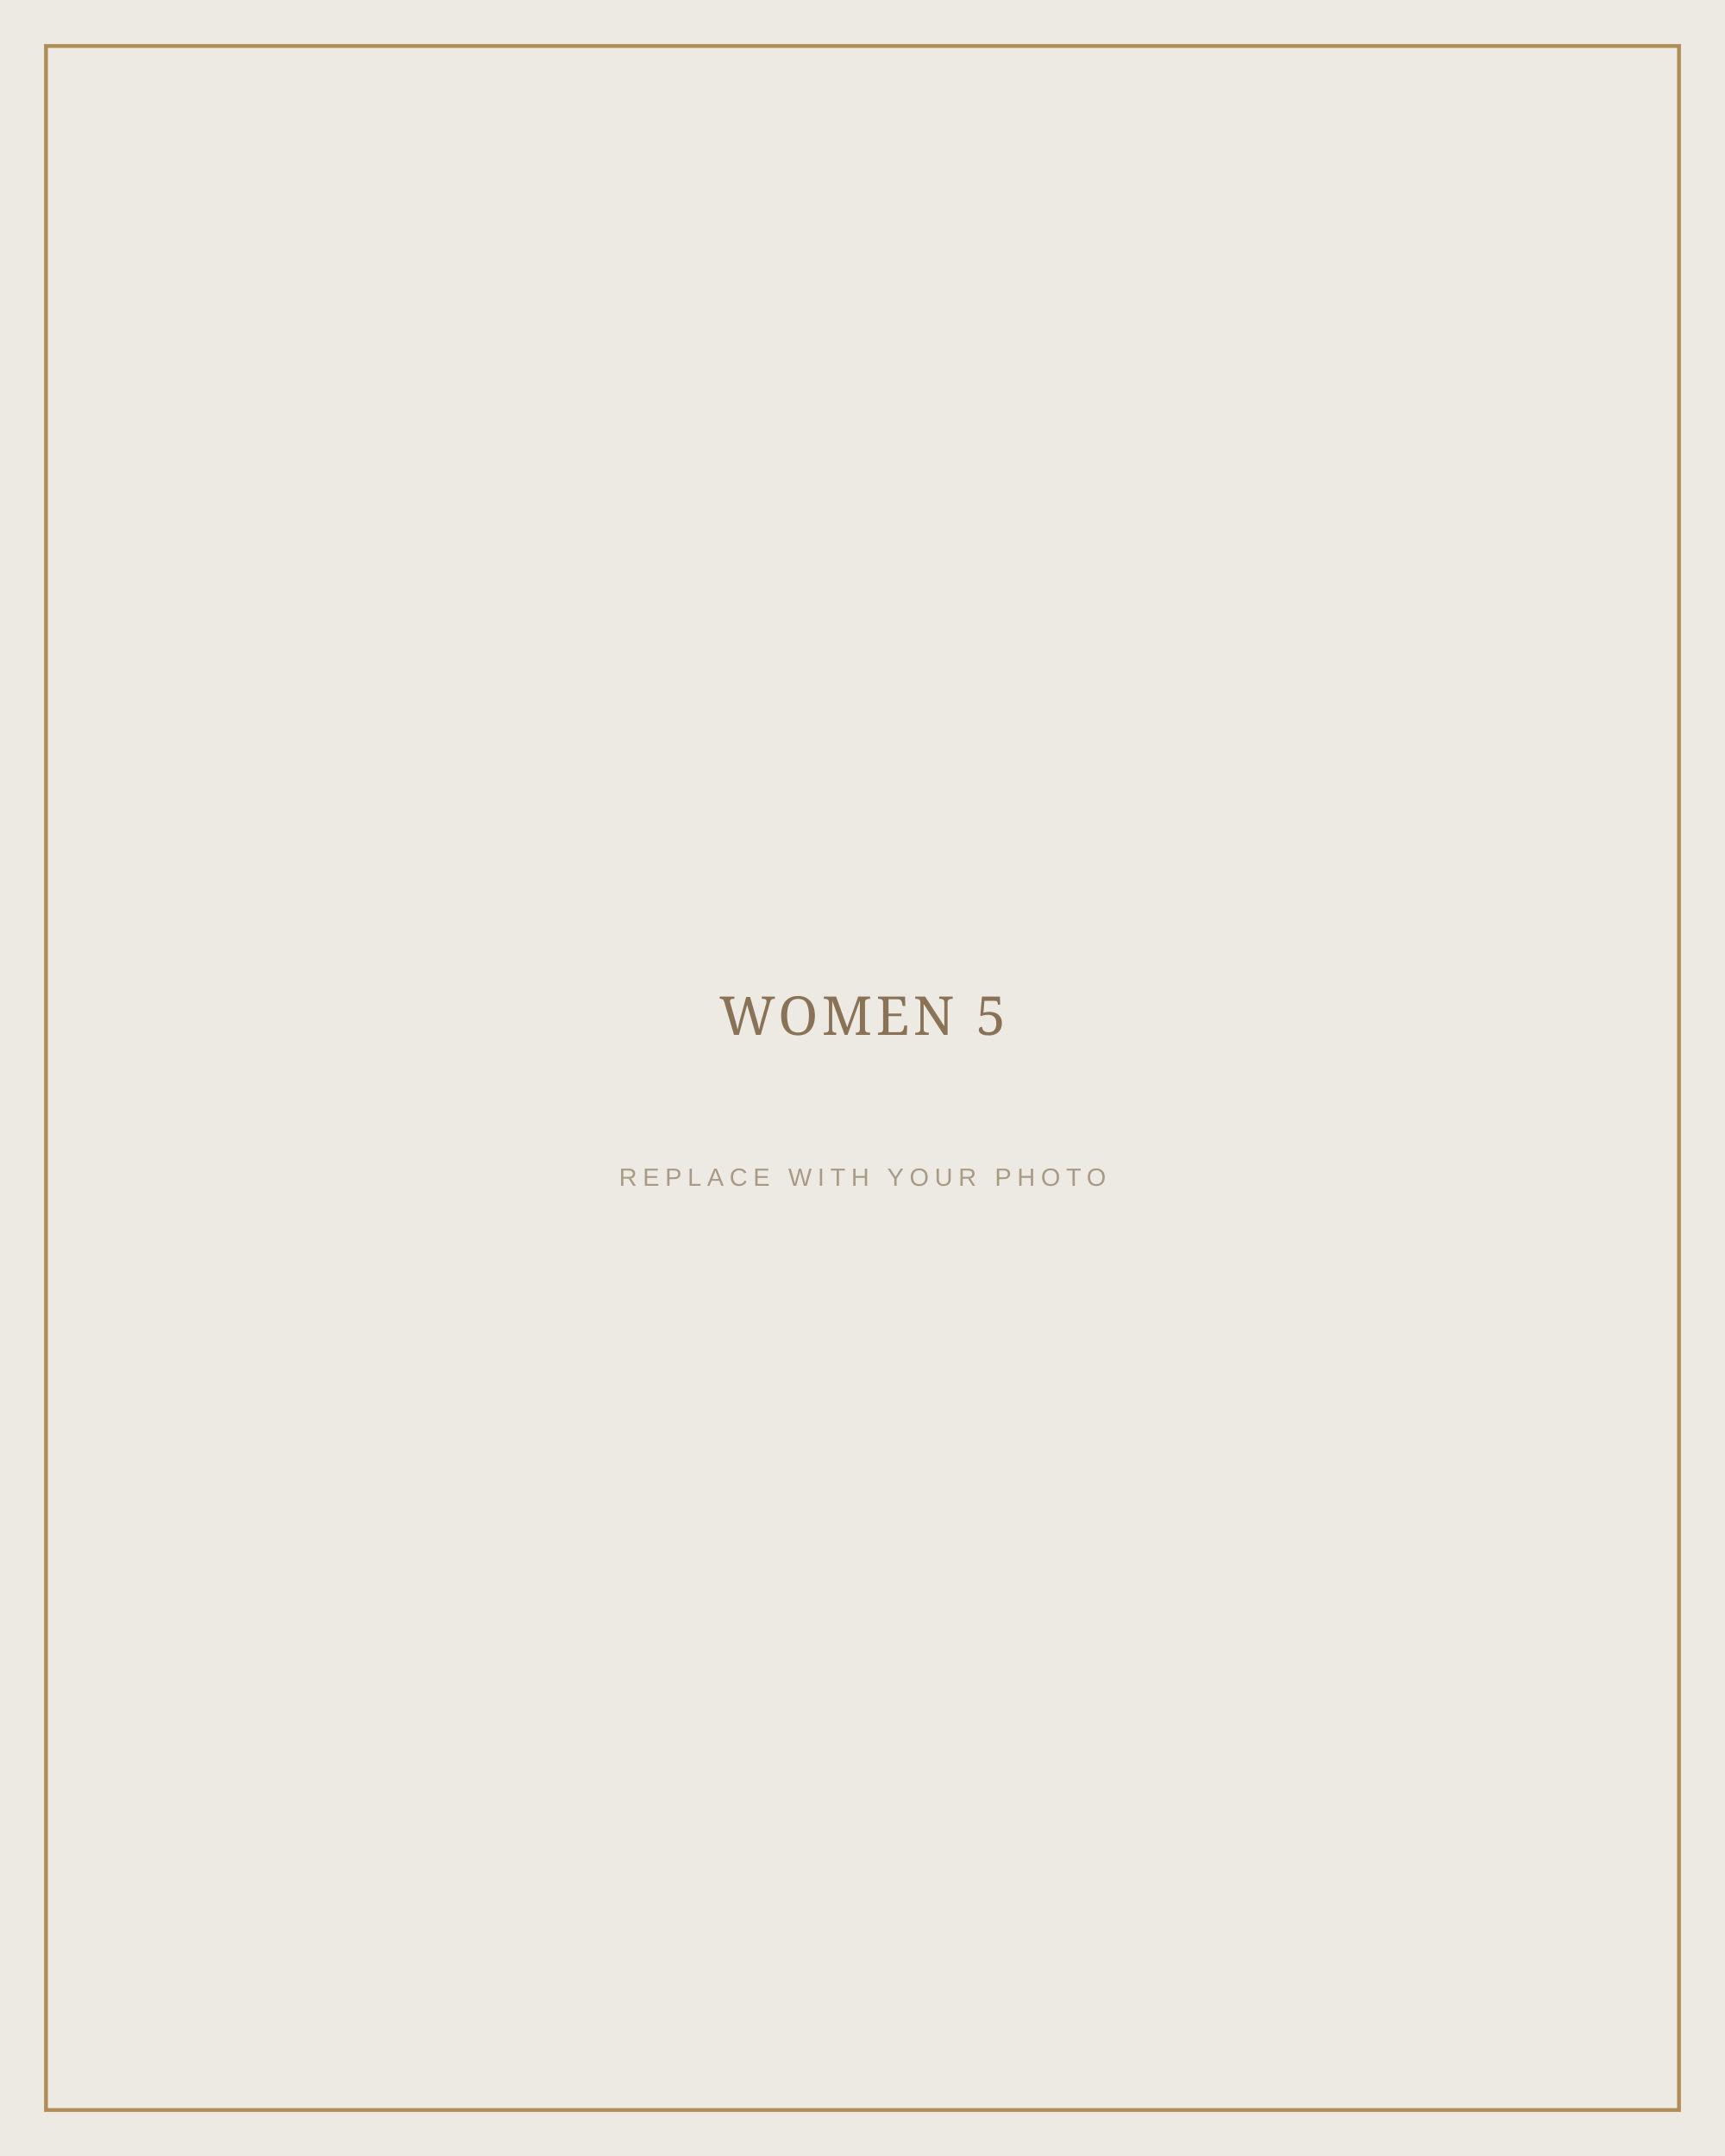
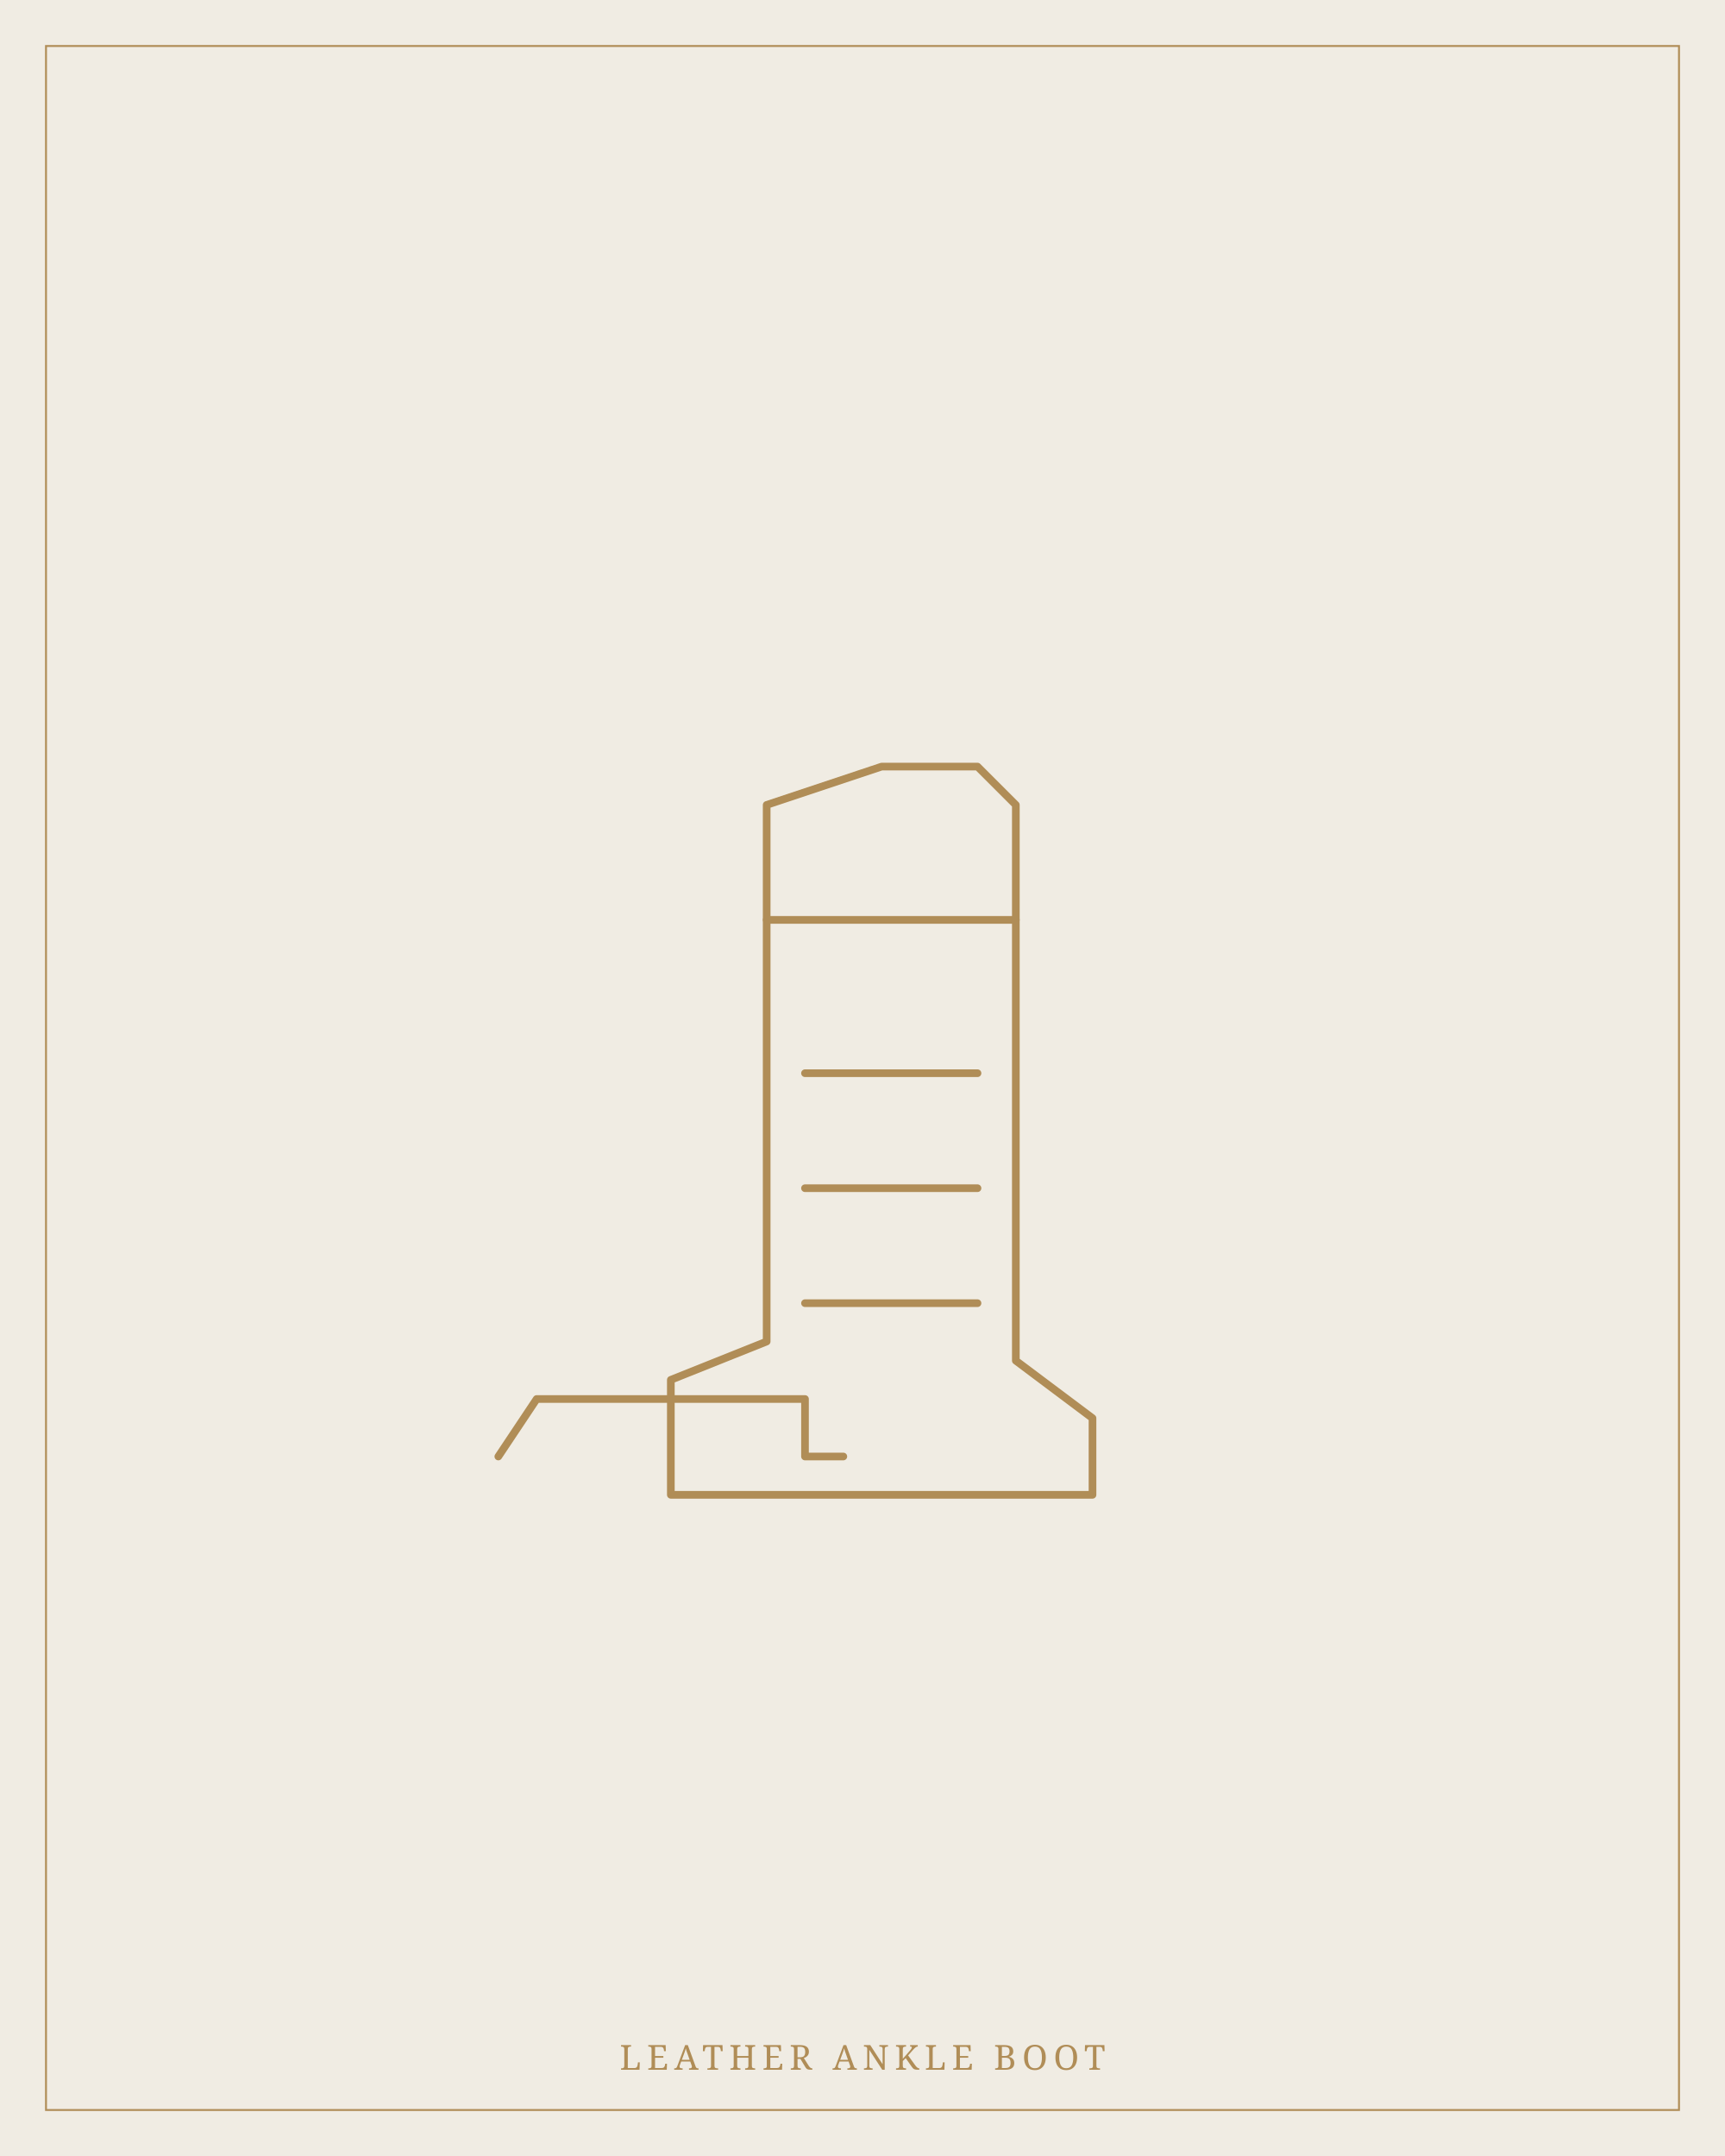
<svg xmlns="http://www.w3.org/2000/svg" viewBox="0 0 900 1125">
-   <rect width="900" height="1125" fill="#EDEAE3" />
-   <rect x="24" y="24" width="852" height="1077" fill="none" stroke="#B08D57" stroke-width="2" />
-   <text x="50%" y="48%" text-anchor="middle" font-family="Georgia, serif" font-size="28" fill="#8a7256" letter-spacing="2">WOMEN 5</text>
-   <text x="50%" y="55%" text-anchor="middle" font-family="Arial" font-size="13" fill="#a99a86" letter-spacing="3">REPLACE WITH YOUR PHOTO</text>
+   <rect width="900" height="1125" fill="#F0ECE3" />
+   <rect x="24" y="24" width="852" height="1077" fill="none" stroke="#B08D57" stroke-width="1" />
+   <g fill="none" stroke="#B08D57" stroke-width="4" stroke-linecap="round" stroke-linejoin="round">
+     <path d="M400 480 h130 v230 l40 30 v40 h-220 v-60 l50 -20 z" />
+     <path d="M400 480 v-60 l60 -20 h50 l20 20 v60" />
+     <path d="M420 560 h90 M420 620 h90 M420 680 h90" />
+     <path d="M440 760 h-20 v-30 h-140 l-20 30" />
+   </g>
+   <text x="50%" y="1080" text-anchor="middle" font-family="Georgia, serif" font-size="18" fill="#B08D57" letter-spacing="3">LEATHER ANKLE BOOT</text>
</svg>
